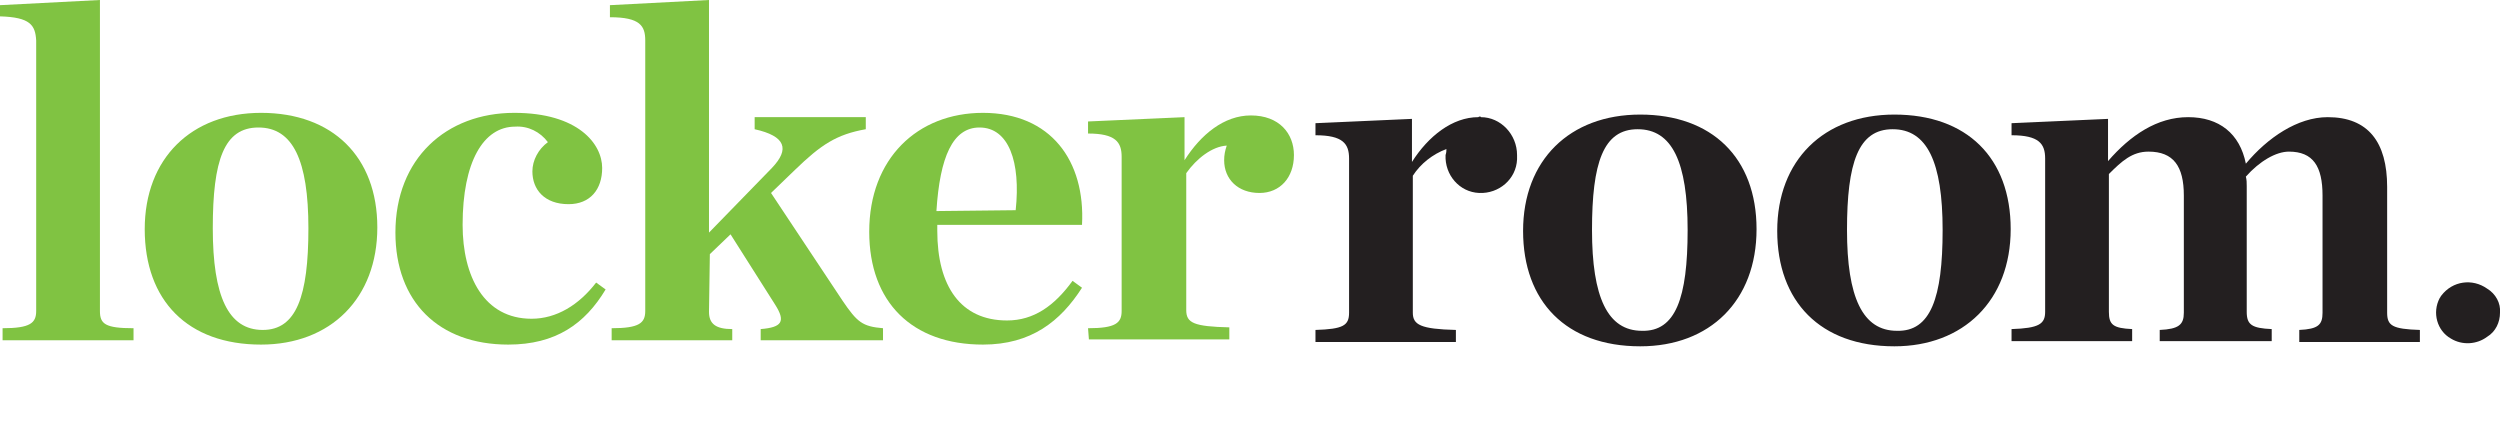
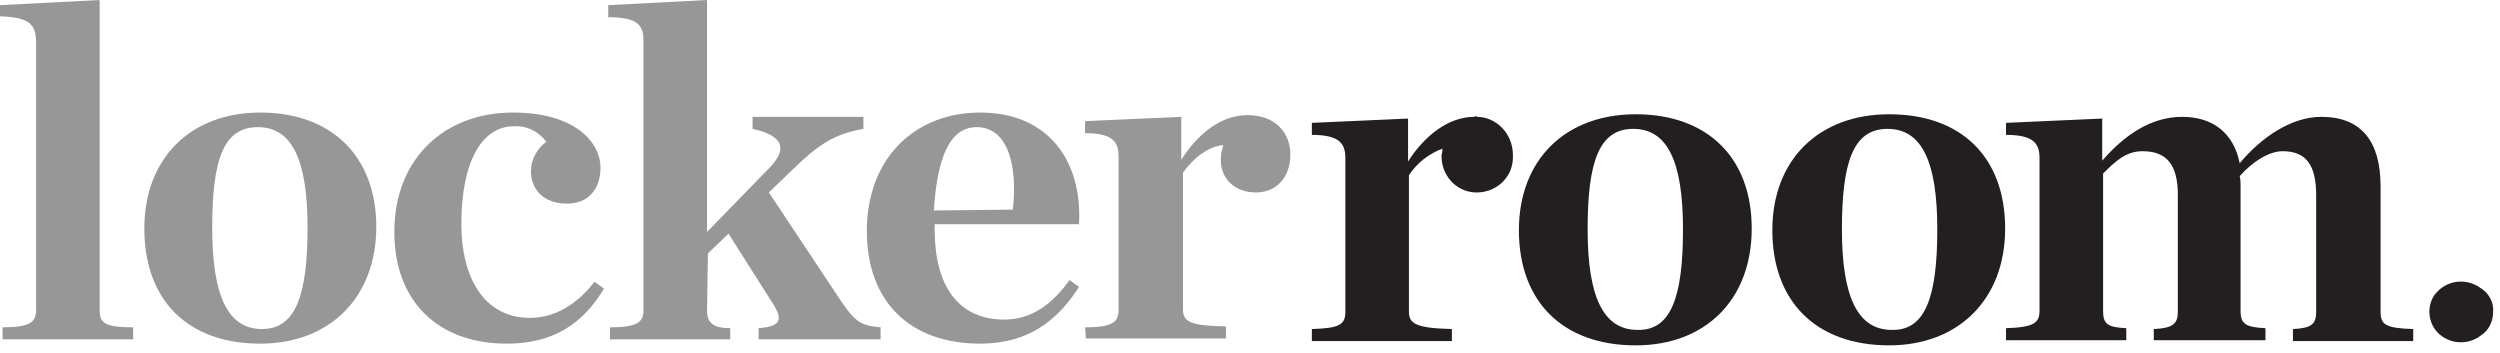
- <svg xmlns="http://www.w3.org/2000/svg" version="1.1" id="Layer_1" x="0px" y="0px" viewBox="0 0 290.2 50.9" style="enable-background:new 0 0 290.2 50.9;" xml:space="preserve">
-   <style type="text/css">
- 	.st0{fill:#80C342;}
- 	.st1{fill:#231F20;}
- </style>
-   <path class="st0" d="M0.3,38.1c3.2,0,3.9-0.6,3.9-2V4.7C4.1,2.9,3.5,2,0,1.9V0.6L11.6,0v36.1c0,1.5,0.6,2,3.9,2v1.4H0.3V38.1z" />
-   <path class="st0" d="M16.8,26.6c0-8.2,5.4-13.5,13.5-13.5c8.3,0,13.5,5.1,13.5,13.3S38.4,40,30.3,40C21.8,40,16.8,34.9,16.8,26.6z   M35.8,26.5c0-7.9-1.8-11.7-5.8-11.7s-5.3,3.8-5.3,11.7s1.8,11.8,5.8,11.8C34.4,38.3,35.8,34.4,35.8,26.5L35.8,26.5z" />
-   <path class="st0" d="M45.9,27c0-8.6,5.9-13.9,13.8-13.9c7.4,0,10.2,3.6,10.2,6.4c0,2.5-1.4,4.2-3.9,4.2c-2.8,0-4.2-1.7-4.2-3.8  c0-1.3,0.7-2.6,1.8-3.4c-0.9-1.2-2.3-1.9-3.8-1.8c-3.7,0-6.1,4.1-6.1,11.4c0,6,2.5,10.9,8,10.9c2.9,0,5.5-1.6,7.5-4.2l1.1,0.8  c-2.4,4-5.8,6.4-11.3,6.4C50.9,40,45.9,35,45.9,27z" />
-   <path class="st0" d="M82.3,36.2c0,1.4,0.8,2,2.7,2v1.3H71v-1.4c3.2,0,3.9-0.6,3.9-2V4.7C74.9,3,74.3,2,70.8,2V0.6L82.3,0v27l7.3-7.5  c2.1-2.2,1.6-3.7-2-4.5v-1.4h12.9V15c-3.4,0.6-5.2,1.8-8.2,4.7l-2.8,2.7l8.3,12.5c1.7,2.5,2.3,3,4.7,3.2v1.4H88.3v-1.3  c2.5-0.2,2.9-0.9,1.7-2.8l-5.2-8.2l-2.4,2.3L82.3,36.2z" />
-   <path class="st0" d="M100.9,26.9c0-8.5,5.6-13.8,13.2-13.8c7.9,0,11.9,5.6,11.5,13h-16.8v0.7c0,6.4,2.7,10.4,8.1,10.4  c3.1,0,5.5-1.7,7.6-4.6l1.1,0.8c-2.5,3.9-5.9,6.6-11.5,6.6C105.9,40,100.9,35.1,100.9,26.9z M108.7,24.5l9.2-0.1  c0.6-5.6-0.8-9.6-4.2-9.6C110.6,14.8,109.1,18.2,108.7,24.5z" />
-   <path class="st0" d="M126.3,38.1c3.2,0,3.9-0.6,3.9-2V18.2c0-1.7-0.7-2.7-3.9-2.7v-1.4l11.2-0.5v5c1.9-3,4.6-5.2,7.7-5.2  c3.3,0,5,2.1,5,4.6c0,2.6-1.6,4.4-4,4.4c-2.5,0-4.1-1.6-4.1-3.8c0-0.6,0.1-1.1,0.3-1.7c-1.7,0.1-3.5,1.5-4.7,3.2V36  c0,1.5,0.9,1.9,5,2v1.4h-16.3L126.3,38.1L126.3,38.1z" />
-   <path class="st1" d="M250.7,38.3c2.2-0.1,2.8-0.6,2.8-2V22.7c0-3.4-1.2-5.1-4.1-5.1c-1.9,0-3.1,1.1-4.6,2.6v16c0,1.5,0.5,1.9,2.7,2  v1.4h-14v-1.4c3.2-0.1,3.9-0.6,3.9-2V18.4c0-1.7-0.7-2.7-3.9-2.7v-1.4l11.2-0.5v4.9c2.6-3,5.7-5.1,9.3-5.1c3.6,0,6,1.9,6.7,5.4  c2.5-3,6-5.4,9.5-5.4c4.7,0,6.9,2.9,6.9,8.1v14.6c0,1.5,0.6,1.9,3.8,2v1.4h-14v-1.4c2.2-0.1,2.7-0.6,2.7-2V22.7  c0-3.4-1.1-5.1-3.9-5.1c-1.5,0-3.4,1.1-5,2.9c0.1,0.4,0.1,0.7,0.1,1.1v14.6c0,1.5,0.6,1.9,2.9,2v1.4h-13L250.7,38.3L250.7,38.3z" />
-   <path class="st1" d="M290.2,36.3c0,1.1-0.5,2.2-1.5,2.8c-1.2,0.9-2.9,1-4.2,0.2c-1.6-0.9-2.2-3-1.3-4.7c0.1-0.1,0.1-0.2,0.2-0.3  c1.3-1.7,3.6-2,5.3-0.8C289.7,34.1,290.3,35.2,290.2,36.3" />
-   <path class="st1" d="M190.4,13.3c-8.2,0-13.6,5.3-13.6,13.5s5,13.4,13.6,13.4c8.1,0,13.5-5.3,13.5-13.6S198.7,13.3,190.4,13.3z   M190.6,38.4c-4,0-5.8-3.9-5.8-11.7s1.3-11.7,5.3-11.7s5.8,3.8,5.8,11.7S194.5,38.5,190.6,38.4L190.6,38.4z" />
-   <path class="st1" d="M219.9,13.3c-8.2,0-13.6,5.3-13.6,13.5s5,13.4,13.6,13.4c8,0,13.5-5.3,13.5-13.6S228.3,13.3,219.9,13.3z   M220.2,38.4c-4,0-5.8-3.9-5.8-11.7s1.3-11.7,5.3-11.7s5.8,3.8,5.8,11.7S224.1,38.5,220.2,38.4L220.2,38.4z" />
-   <path class="st1" d="M171.6,13.6c-3,0-5.8,2.2-7.7,5.2v-5l-11.2,0.5v1.4c3.2,0,3.9,1,3.9,2.7v17.9c0,1.5-0.7,1.9-3.9,2v1.4H169v-1.4  c-4.1-0.1-5-0.6-5-2V20.4c0.9-1.4,2.3-2.5,3.9-3.1c0,0.2,0,0.4-0.1,0.7c-0.1,2.3,1.6,4.3,3.9,4.4s4.3-1.6,4.4-3.9v-0.1  c0-0.1,0-0.3,0-0.4c0-2.4-1.9-4.4-4.2-4.4C171.9,13.5,171.7,13.5,171.6,13.6" />
+ <svg xmlns="http://www.w3.org/2000/svg" width="291" height="41" viewBox="0 0 291 41">
+   <g fill="none" fill-rule="evenodd">
+     <path fill="#979797" d="M.3 38.1c3.2 0 3.9-.6 3.9-2V4.7C4.1 2.9 3.5 2 0 1.9V.6L11.6 0v36.1c0 1.5.6 2 3.9 2v1.4H.3v-1.4z" />
+     <path fill="#979797" fill-rule="nonzero" d="M16.8 26.6c0-8.2 5.4-13.5 13.5-13.5 8.3 0 13.5 5.1 13.5 13.3 0 8.2-5.4 13.6-13.5 13.6-8.5 0-13.5-5.1-13.5-13.4zm19-.1c0-7.9-1.8-11.7-5.8-11.7s-5.3 3.8-5.3 11.7c0 7.9 1.8 11.8 5.8 11.8 3.9 0 5.3-3.9 5.3-11.8z" />
+     <path fill="#979797" d="M45.9 27c0-8.6 5.9-13.9 13.8-13.9 7.4 0 10.2 3.6 10.2 6.4 0 2.5-1.4 4.2-3.9 4.2-2.8 0-4.2-1.7-4.2-3.8 0-1.3.7-2.6 1.8-3.4-.9-1.2-2.3-1.9-3.8-1.8-3.7 0-6.1 4.1-6.1 11.4 0 6 2.5 10.9 8 10.9 2.9 0 5.5-1.6 7.5-4.2l1.1.8c-2.4 4-5.8 6.4-11.3 6.4-8.1 0-13.1-5-13.1-13zM82.3 36.2c0 1.4.8 2 2.7 2v1.3H71v-1.4c3.2 0 3.9-.6 3.9-2V4.7c0-1.7-.6-2.7-4.1-2.7V.6L82.3 0v27l7.3-7.5c2.1-2.2 1.6-3.7-2-4.5v-1.4h12.9V15c-3.4.6-5.2 1.8-8.2 4.7l-2.8 2.7 8.3 12.5c1.7 2.5 2.3 3 4.7 3.2v1.4H88.3v-1.3c2.5-.2 2.9-.9 1.7-2.8l-5.2-8.2-2.4 2.3-.1 6.7z" />
+     <path fill="#979797" fill-rule="nonzero" d="M100.9 26.9c0-8.5 5.6-13.8 13.2-13.8 7.9 0 11.9 5.6 11.5 13h-16.8v.7c0 6.4 2.7 10.4 8.1 10.4 3.1 0 5.5-1.7 7.6-4.6l1.1.8c-2.5 3.9-5.9 6.6-11.5 6.6-8.2 0-13.2-4.9-13.2-13.1zm7.8-2.4l9.2-.1c.6-5.6-.8-9.6-4.2-9.6-3.1 0-4.6 3.4-5 9.7z" />
+     <path fill="#979797" d="M126.3 38.1c3.2 0 3.9-.6 3.9-2V18.2c0-1.7-.7-2.7-3.9-2.7v-1.4l11.2-.5v5c1.9-3 4.6-5.2 7.7-5.2 3.3 0 5 2.1 5 4.6 0 2.6-1.6 4.4-4 4.4-2.5 0-4.1-1.6-4.1-3.8 0-.6.1-1.1.3-1.7-1.7.1-3.5 1.5-4.7 3.2V36c0 1.5.9 1.9 5 2v1.4h-16.3l-.1-1.3z" />
+     <path fill="#231F20" d="M250.7 38.3c2.2-.1 2.8-.6 2.8-2V22.7c0-3.4-1.2-5.1-4.1-5.1-1.9 0-3.1 1.1-4.6 2.6v16c0 1.5.5 1.9 2.7 2v1.4h-14v-1.4c3.2-.1 3.9-.6 3.9-2V18.4c0-1.7-.7-2.7-3.9-2.7v-1.4l11.2-.5v4.9c2.6-3 5.7-5.1 9.3-5.1 3.6 0 6 1.9 6.7 5.4 2.5-3 6-5.4 9.5-5.4 4.7 0 6.9 2.9 6.9 8.1v14.6c0 1.5.6 1.9 3.8 2v1.4h-14v-1.4c2.2-.1 2.7-.6 2.7-2V22.7c0-3.4-1.1-5.1-3.9-5.1-1.5 0-3.4 1.1-5 2.9.1.4.1.7.1 1.1v14.6c0 1.5.6 1.9 2.9 2v1.4h-13v-1.3zM290.2 36.3c0 1.1-.5 2.2-1.5 2.8-1.2.9-2.9 1-4.2.2-1.6-.9-2.2-3-1.3-4.7.1-.1.1-.2.2-.3 1.3-1.7 3.6-2 5.3-.8 1 .6 1.6 1.7 1.5 2.8" />
+     <path fill="#231F20" fill-rule="nonzero" d="M190.4 13.3c-8.2 0-13.6 5.3-13.6 13.5s5 13.4 13.6 13.4c8.1 0 13.5-5.3 13.5-13.6s-5.2-13.3-13.5-13.3zm.2 25.1c-4 0-5.8-3.9-5.8-11.7 0-7.8 1.3-11.7 5.3-11.7s5.8 3.8 5.8 11.7c0 7.9-1.4 11.8-5.3 11.7zM219.9 13.3c-8.2 0-13.6 5.3-13.6 13.5s5 13.4 13.6 13.4c8 0 13.5-5.3 13.5-13.6s-5.1-13.3-13.5-13.3zm.3 25.1c-4 0-5.8-3.9-5.8-11.7 0-7.8 1.3-11.7 5.3-11.7s5.8 3.8 5.8 11.7c0 7.9-1.4 11.8-5.3 11.7z" />
+     <path fill="#231F20" d="M171.6 13.6c-3 0-5.8 2.2-7.7 5.2v-5l-11.2.5v1.4c3.2 0 3.9 1 3.9 2.7v17.9c0 1.5-.7 1.9-3.9 2v1.4H169v-1.4c-4.1-.1-5-.6-5-2V20.4c.9-1.4 2.3-2.5 3.9-3.1 0 .2 0 .4-.1.7-.1 2.3 1.6 4.3 3.9 4.4 2.3.1 4.3-1.6 4.4-3.9v-.1-.4c0-2.4-1.9-4.4-4.2-4.4 0-.1-.2-.1-.3 0" />
+   </g>
</svg>
